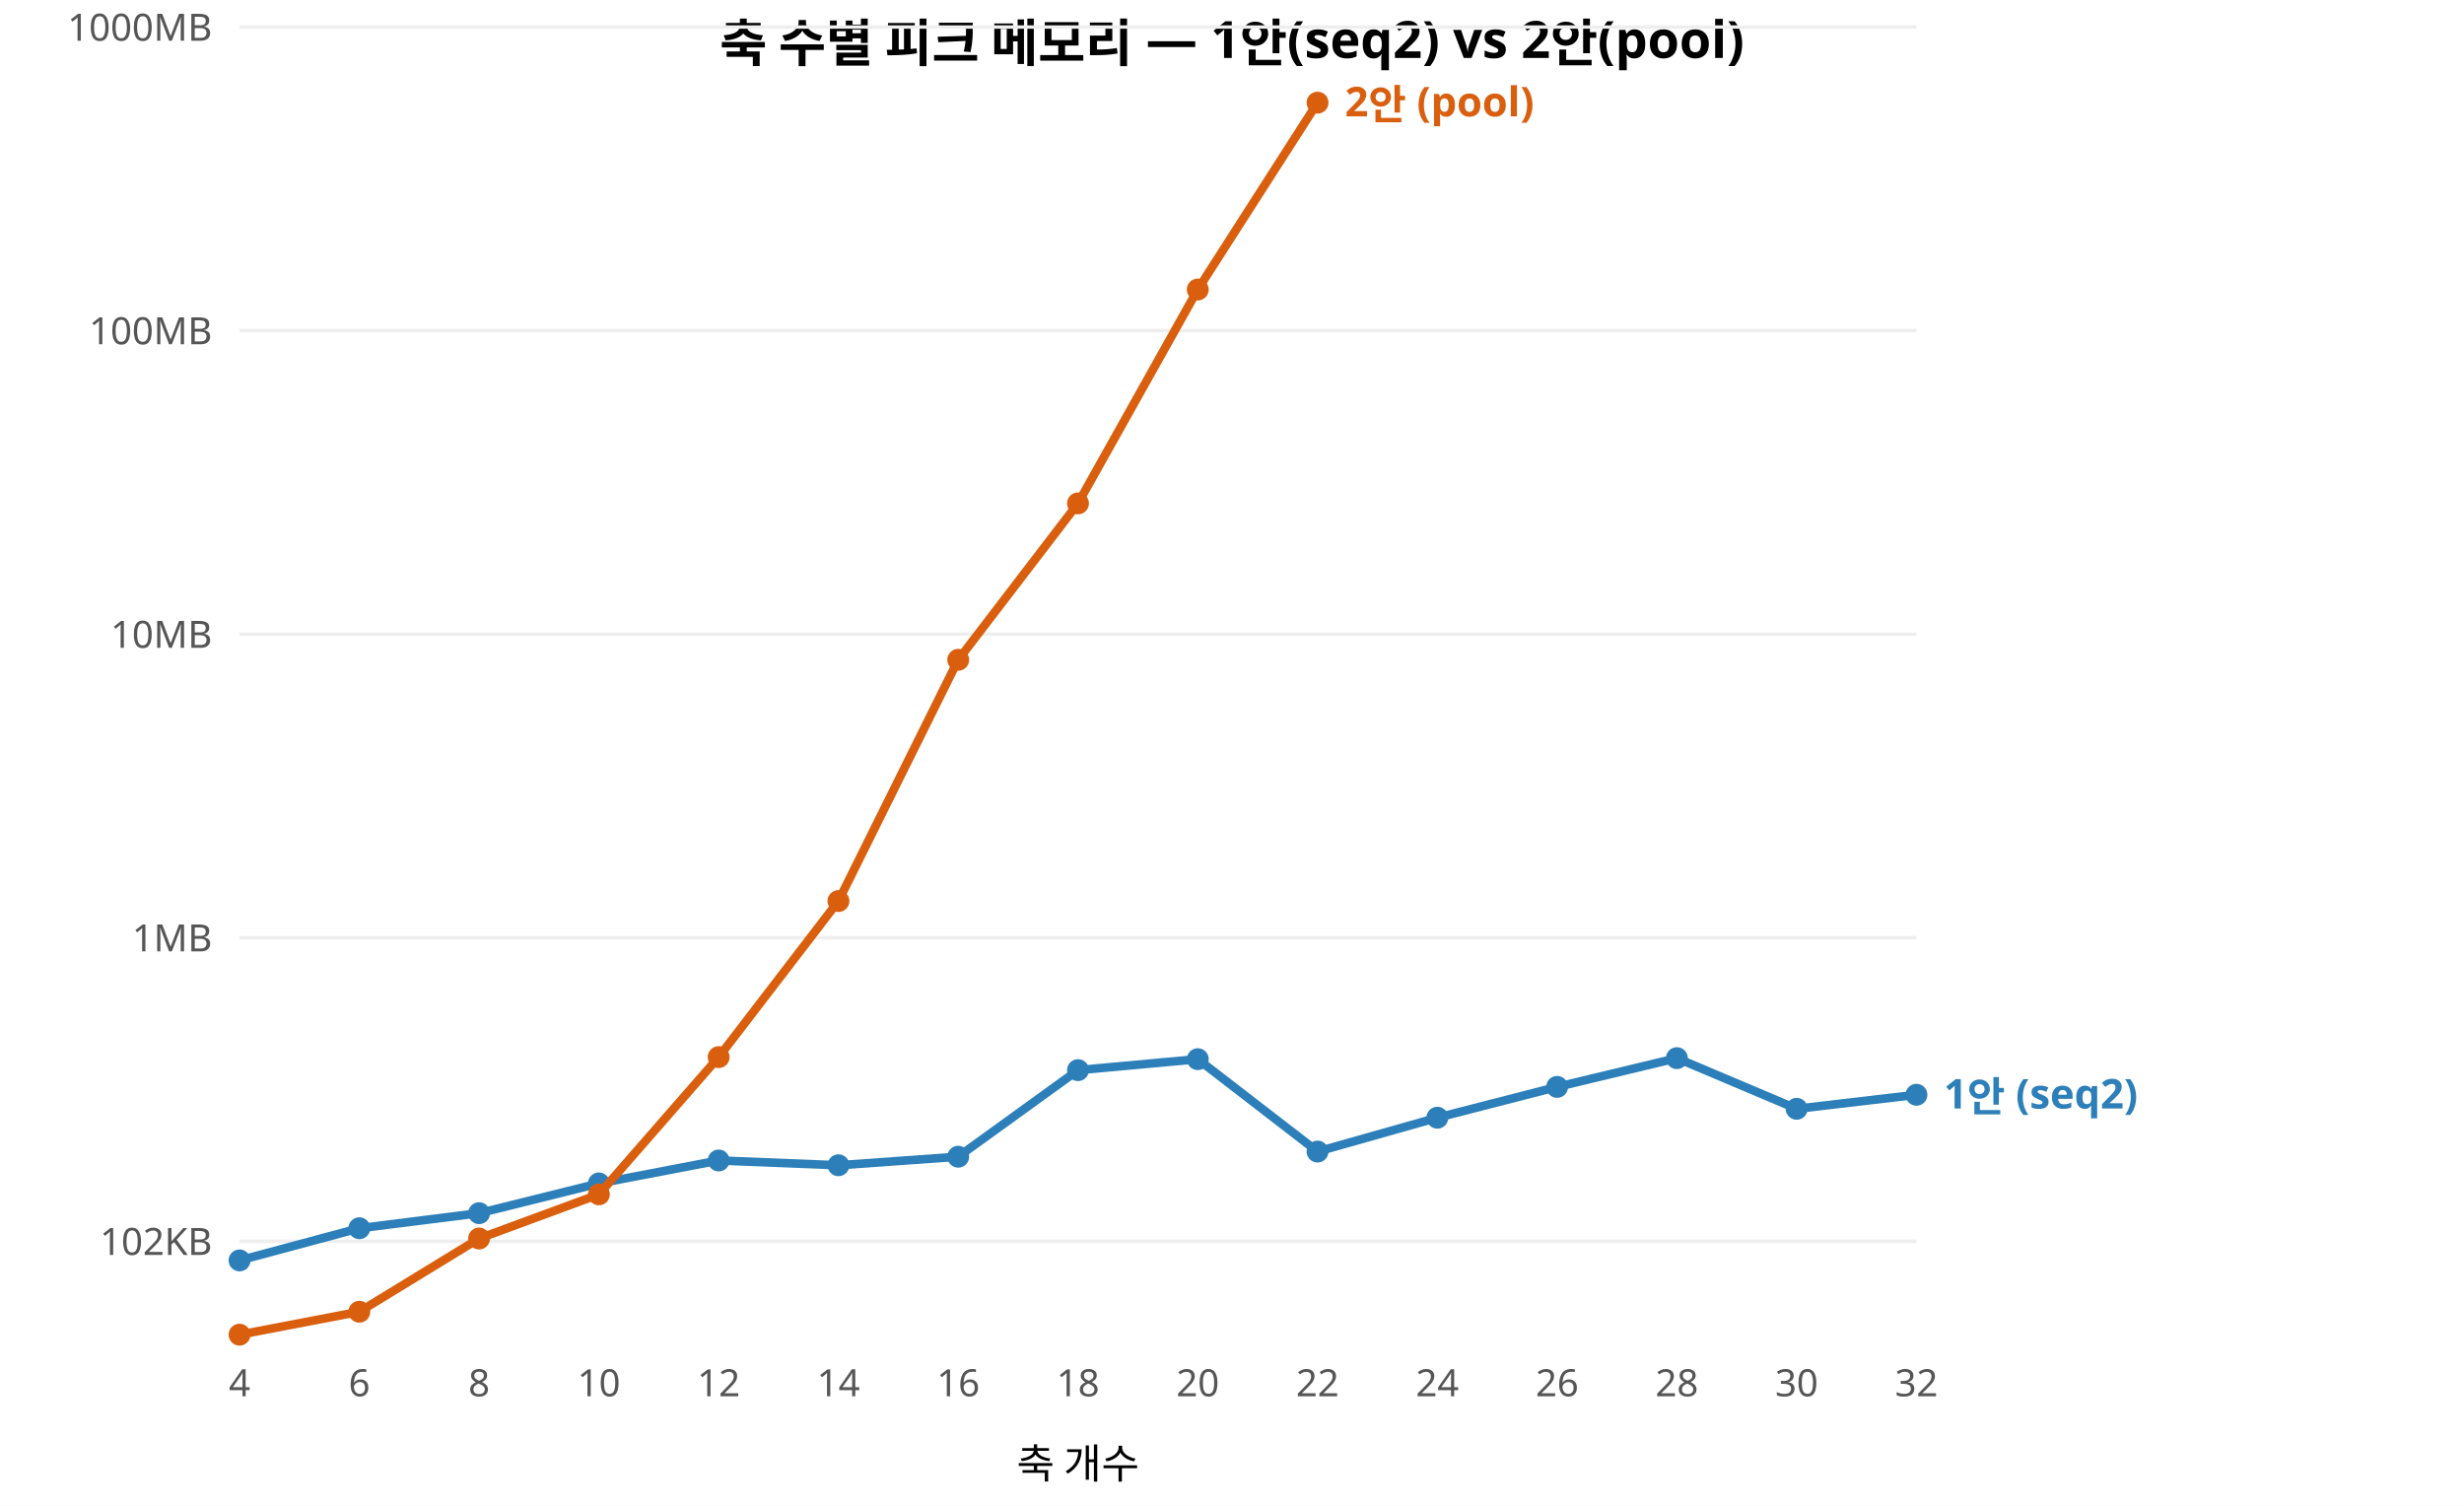
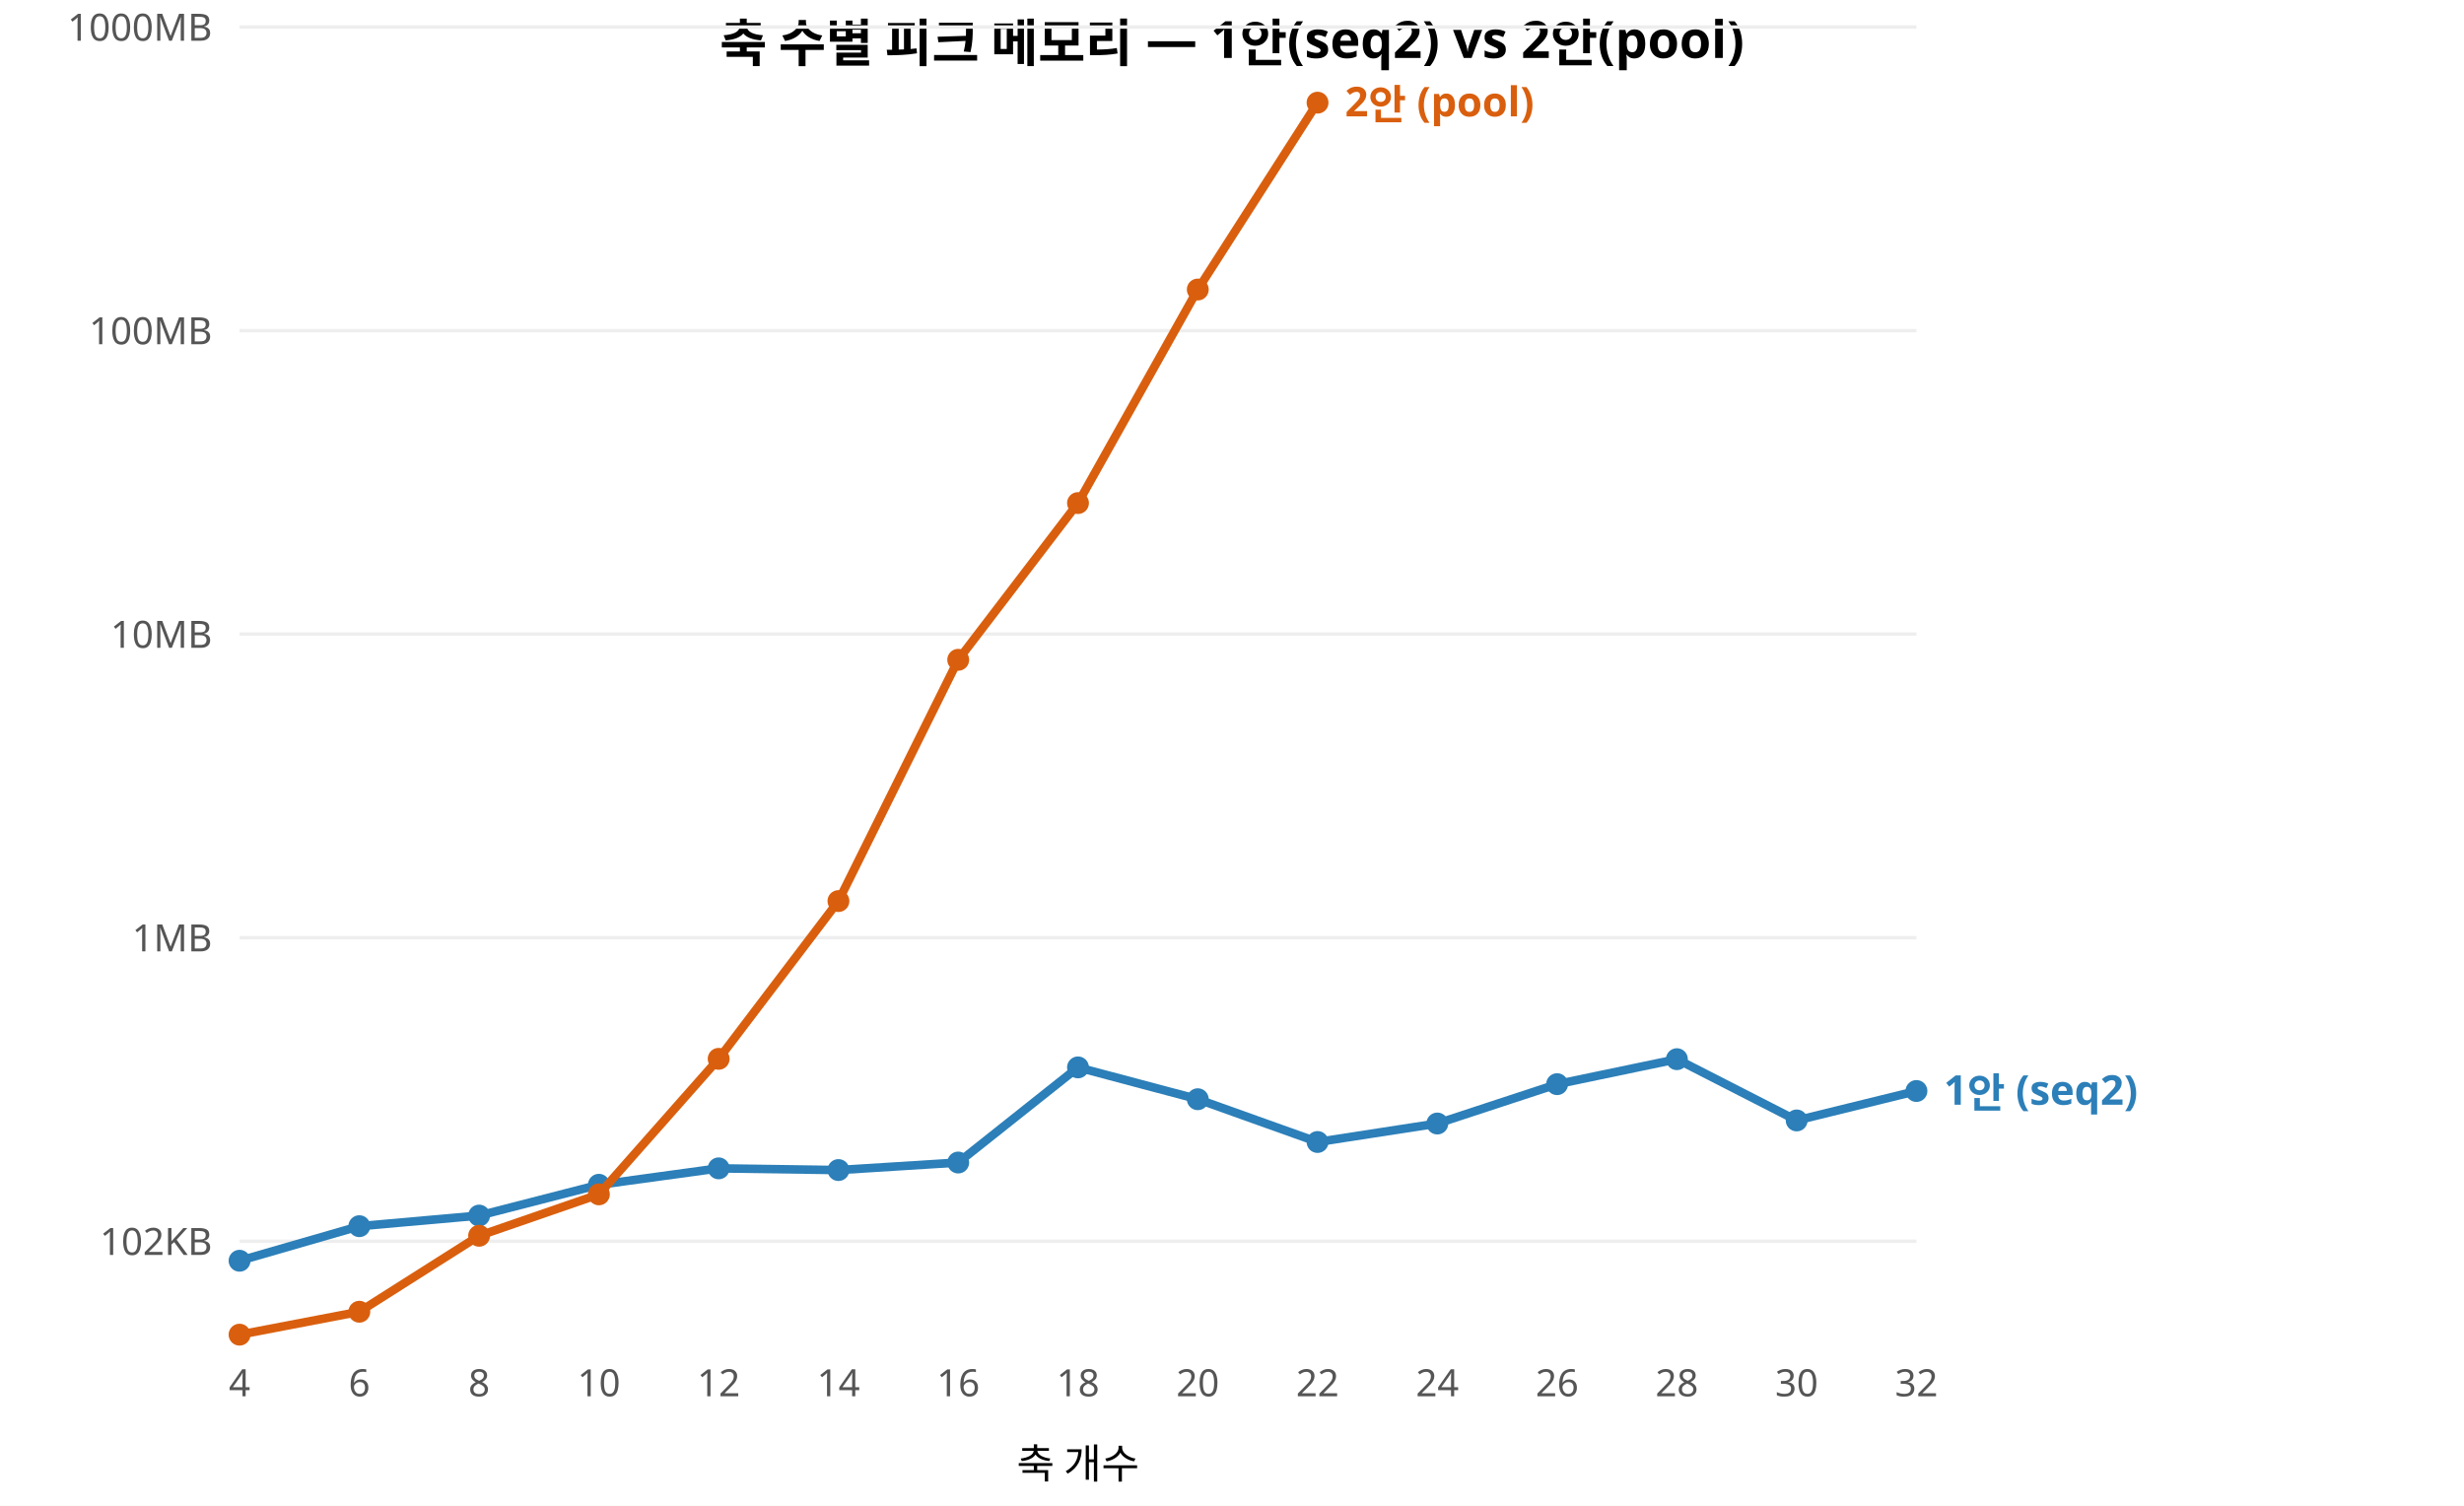
<svg xmlns="http://www.w3.org/2000/svg" width="720" height="440" font-family="sans-serif">
  <rect width="720" height="440" fill="white" />
  <text x="360.0" y="18" font-size="15" text-anchor="middle" font-weight="bold">축 수별 피크 메모리 — 1안(seq2) vs 2안(pool)</text>
  <line x1="70" y1="362.7" x2="560" y2="362.7" stroke="#eee" />
  <text x="62" y="366.7" font-size="11" text-anchor="end" fill="#555">102KB</text>
  <line x1="70" y1="274.0" x2="560" y2="274.0" stroke="#eee" />
  <text x="62" y="278.0" font-size="11" text-anchor="end" fill="#555">1MB</text>
  <line x1="70" y1="185.3" x2="560" y2="185.3" stroke="#eee" />
  <text x="62" y="189.3" font-size="11" text-anchor="end" fill="#555">10MB</text>
  <line x1="70" y1="96.6" x2="560" y2="96.6" stroke="#eee" />
  <text x="62" y="100.6" font-size="11" text-anchor="end" fill="#555">100MB</text>
  <line x1="70" y1="7.9" x2="560" y2="7.9" stroke="#eee" />
  <text x="62" y="11.9" font-size="11" text-anchor="end" fill="#555">1000MB</text>
  <text x="70.0" y="408" font-size="11" text-anchor="middle" fill="#555">4</text>
  <text x="105.0" y="408" font-size="11" text-anchor="middle" fill="#555">6</text>
  <text x="140.0" y="408" font-size="11" text-anchor="middle" fill="#555">8</text>
  <text x="175.0" y="408" font-size="11" text-anchor="middle" fill="#555">10</text>
  <text x="210.0" y="408" font-size="11" text-anchor="middle" fill="#555">12</text>
  <text x="245.0" y="408" font-size="11" text-anchor="middle" fill="#555">14</text>
  <text x="280.0" y="408" font-size="11" text-anchor="middle" fill="#555">16</text>
  <text x="315.0" y="408" font-size="11" text-anchor="middle" fill="#555">18</text>
  <text x="350.0" y="408" font-size="11" text-anchor="middle" fill="#555">20</text>
  <text x="385.0" y="408" font-size="11" text-anchor="middle" fill="#555">22</text>
  <text x="420.0" y="408" font-size="11" text-anchor="middle" fill="#555">24</text>
  <text x="455.0" y="408" font-size="11" text-anchor="middle" fill="#555">26</text>
  <text x="490.0" y="408" font-size="11" text-anchor="middle" fill="#555">28</text>
  <text x="525.0" y="408" font-size="11" text-anchor="middle" fill="#555">30</text>
  <text x="560.0" y="408" font-size="11" text-anchor="middle" fill="#555">32</text>
  <text x="315" y="432" font-size="12" text-anchor="middle">축 개수</text>
-   <polyline points="70.0,368.3 105.0,358.9 140.0,354.5 175.0,345.8 210.0,339.1 245.0,340.5 280.0,338.0 315.0,312.7 350.0,309.5 385.0,336.5 420.0,326.6 455.0,317.6 490.0,309.2 525.0,324.0 560.0,319.9" fill="none" stroke="#2c7fb8" stroke-width="2.5" />
-   <circle cx="70.0" cy="368.3" r="3.2" fill="#2c7fb8" />
-   <circle cx="105.0" cy="358.9" r="3.2" fill="#2c7fb8" />
-   <circle cx="140.0" cy="354.5" r="3.2" fill="#2c7fb8" />
-   <circle cx="175.0" cy="345.8" r="3.2" fill="#2c7fb8" />
-   <circle cx="210.0" cy="339.1" r="3.2" fill="#2c7fb8" />
-   <circle cx="245.0" cy="340.5" r="3.2" fill="#2c7fb8" />
-   <circle cx="280.0" cy="338.0" r="3.2" fill="#2c7fb8" />
-   <circle cx="315.0" cy="312.7" r="3.2" fill="#2c7fb8" />
-   <circle cx="350.0" cy="309.5" r="3.2" fill="#2c7fb8" />
-   <circle cx="385.0" cy="336.5" r="3.2" fill="#2c7fb8" />
-   <circle cx="420.0" cy="326.6" r="3.2" fill="#2c7fb8" />
-   <circle cx="455.0" cy="317.6" r="3.2" fill="#2c7fb8" />
-   <circle cx="490.0" cy="309.2" r="3.2" fill="#2c7fb8" />
-   <circle cx="525.0" cy="324.0" r="3.2" fill="#2c7fb8" />
-   <circle cx="560.0" cy="319.9" r="3.2" fill="#2c7fb8" />
-   <text x="568.0" y="323.9" font-size="12" fill="#2c7fb8" font-weight="bold">1안 (seq2)</text>
-   <polyline points="70.0,390.0 105.0,383.3 140.0,361.9 175.0,349.0 210.0,308.9 245.0,263.3 280.0,192.8 315.0,147.1 350.0,84.6 385.0,30.0" fill="none" stroke="#d95f0e" stroke-width="2.5" />
+   <polyline points="70.0,368.4 105.0,358.3 140.0,355.2 175.0,346.2 210.0,341.4 245.0,341.9 280.0,339.7 315.0,311.9 350.0,321.2 385.0,333.7 420.0,328.3 455.0,316.8 490.0,309.5 525.0,327.4 560.0,318.8" fill="none" stroke="#2c7fb8" stroke-width="2.5" />
+   <circle cx="70.0" cy="368.4" r="3.2" fill="#2c7fb8" />
+   <circle cx="105.0" cy="358.3" r="3.2" fill="#2c7fb8" />
+   <circle cx="140.0" cy="355.2" r="3.2" fill="#2c7fb8" />
+   <circle cx="175.0" cy="346.2" r="3.2" fill="#2c7fb8" />
+   <circle cx="210.0" cy="341.4" r="3.2" fill="#2c7fb8" />
+   <circle cx="245.0" cy="341.9" r="3.2" fill="#2c7fb8" />
+   <circle cx="280.0" cy="339.7" r="3.2" fill="#2c7fb8" />
+   <circle cx="315.0" cy="311.9" r="3.2" fill="#2c7fb8" />
+   <circle cx="350.0" cy="321.2" r="3.2" fill="#2c7fb8" />
+   <circle cx="385.0" cy="333.7" r="3.2" fill="#2c7fb8" />
+   <circle cx="420.0" cy="328.3" r="3.2" fill="#2c7fb8" />
+   <circle cx="455.0" cy="316.8" r="3.2" fill="#2c7fb8" />
+   <circle cx="490.0" cy="309.5" r="3.2" fill="#2c7fb8" />
+   <circle cx="525.0" cy="327.4" r="3.2" fill="#2c7fb8" />
+   <circle cx="560.0" cy="318.8" r="3.2" fill="#2c7fb8" />
+   <text x="568.0" y="322.8" font-size="12" fill="#2c7fb8" font-weight="bold">1안 (seq2)</text>
+   <polyline points="70.0,390.0 105.0,383.3 140.0,361.1 175.0,349.0 210.0,309.4 245.0,263.3 280.0,192.8 315.0,147.0 350.0,84.6 385.0,30.0" fill="none" stroke="#d95f0e" stroke-width="2.5" />
  <circle cx="70.0" cy="390.0" r="3.2" fill="#d95f0e" />
  <circle cx="105.0" cy="383.3" r="3.2" fill="#d95f0e" />
-   <circle cx="140.0" cy="361.9" r="3.2" fill="#d95f0e" />
+   <circle cx="140.0" cy="361.1" r="3.2" fill="#d95f0e" />
  <circle cx="175.0" cy="349.0" r="3.2" fill="#d95f0e" />
-   <circle cx="210.0" cy="308.9" r="3.2" fill="#d95f0e" />
+   <circle cx="210.0" cy="309.4" r="3.2" fill="#d95f0e" />
  <circle cx="245.0" cy="263.3" r="3.2" fill="#d95f0e" />
  <circle cx="280.0" cy="192.8" r="3.2" fill="#d95f0e" />
-   <circle cx="315.0" cy="147.1" r="3.2" fill="#d95f0e" />
+   <circle cx="315.0" cy="147.0" r="3.2" fill="#d95f0e" />
  <circle cx="350.0" cy="84.6" r="3.2" fill="#d95f0e" />
  <circle cx="385.0" cy="30.0" r="3.2" fill="#d95f0e" />
  <text x="393.0" y="34.0" font-size="12" fill="#d95f0e" font-weight="bold">2안 (pool)</text>
</svg>
